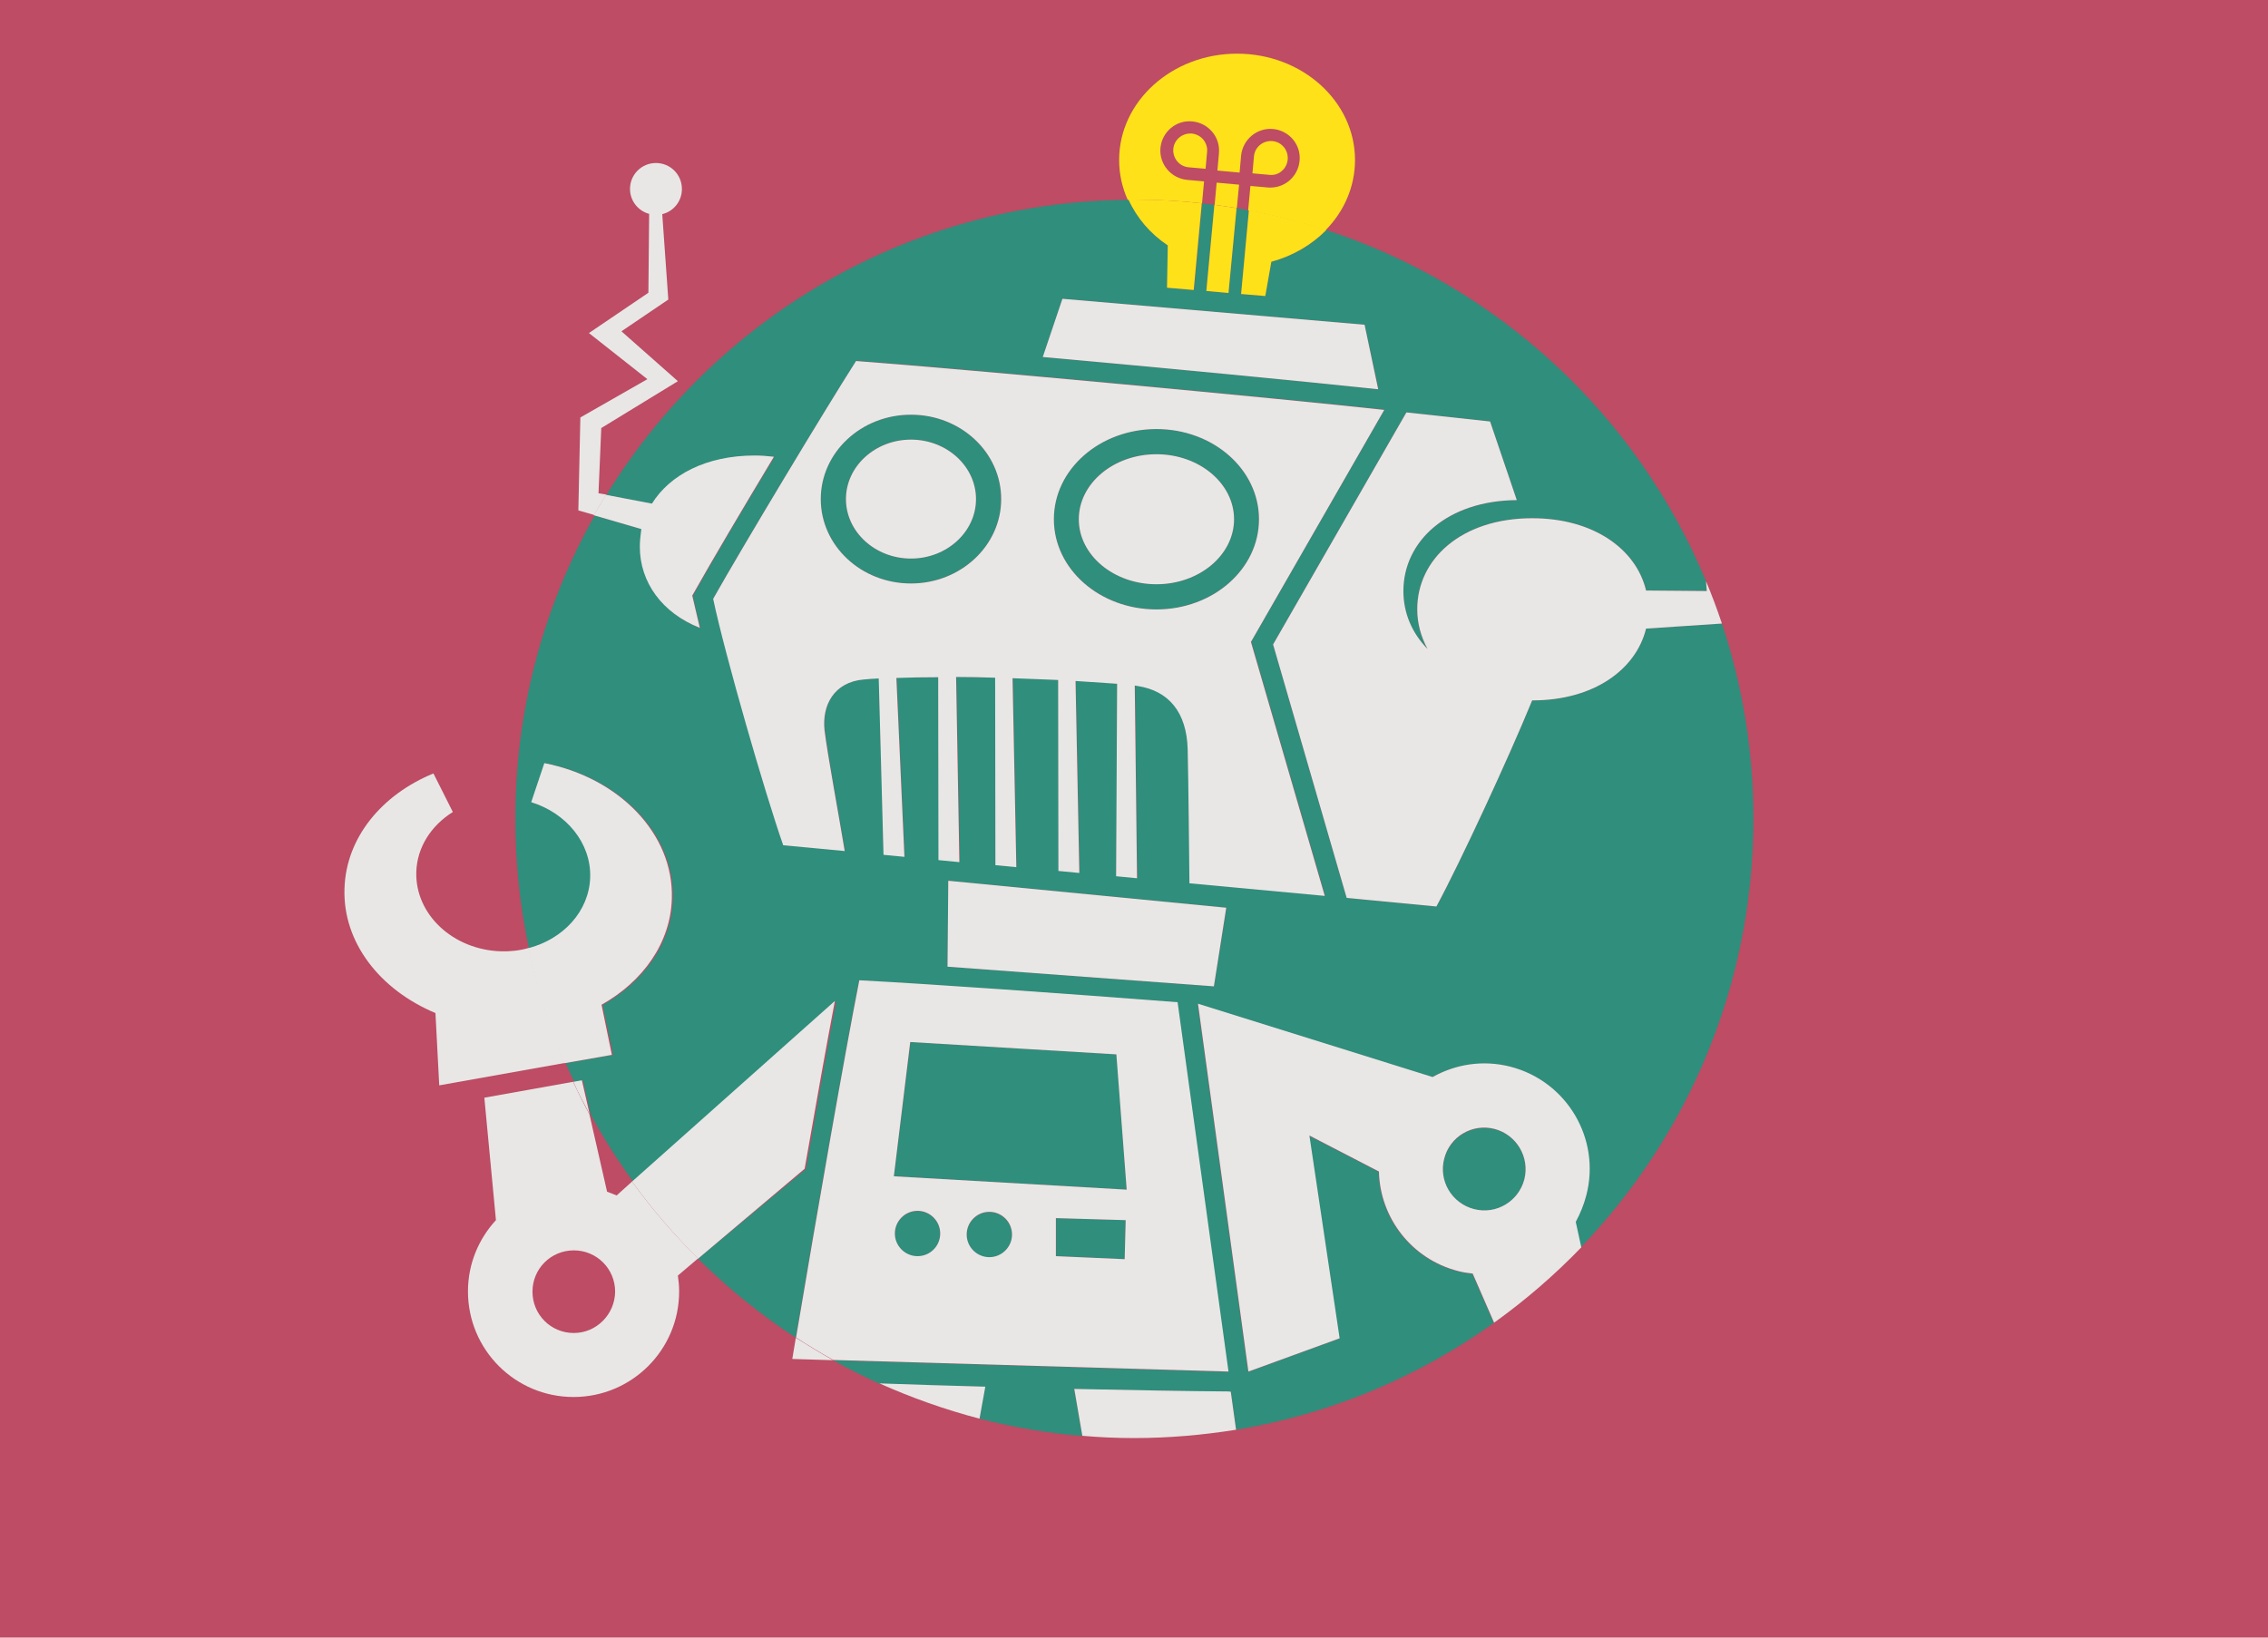
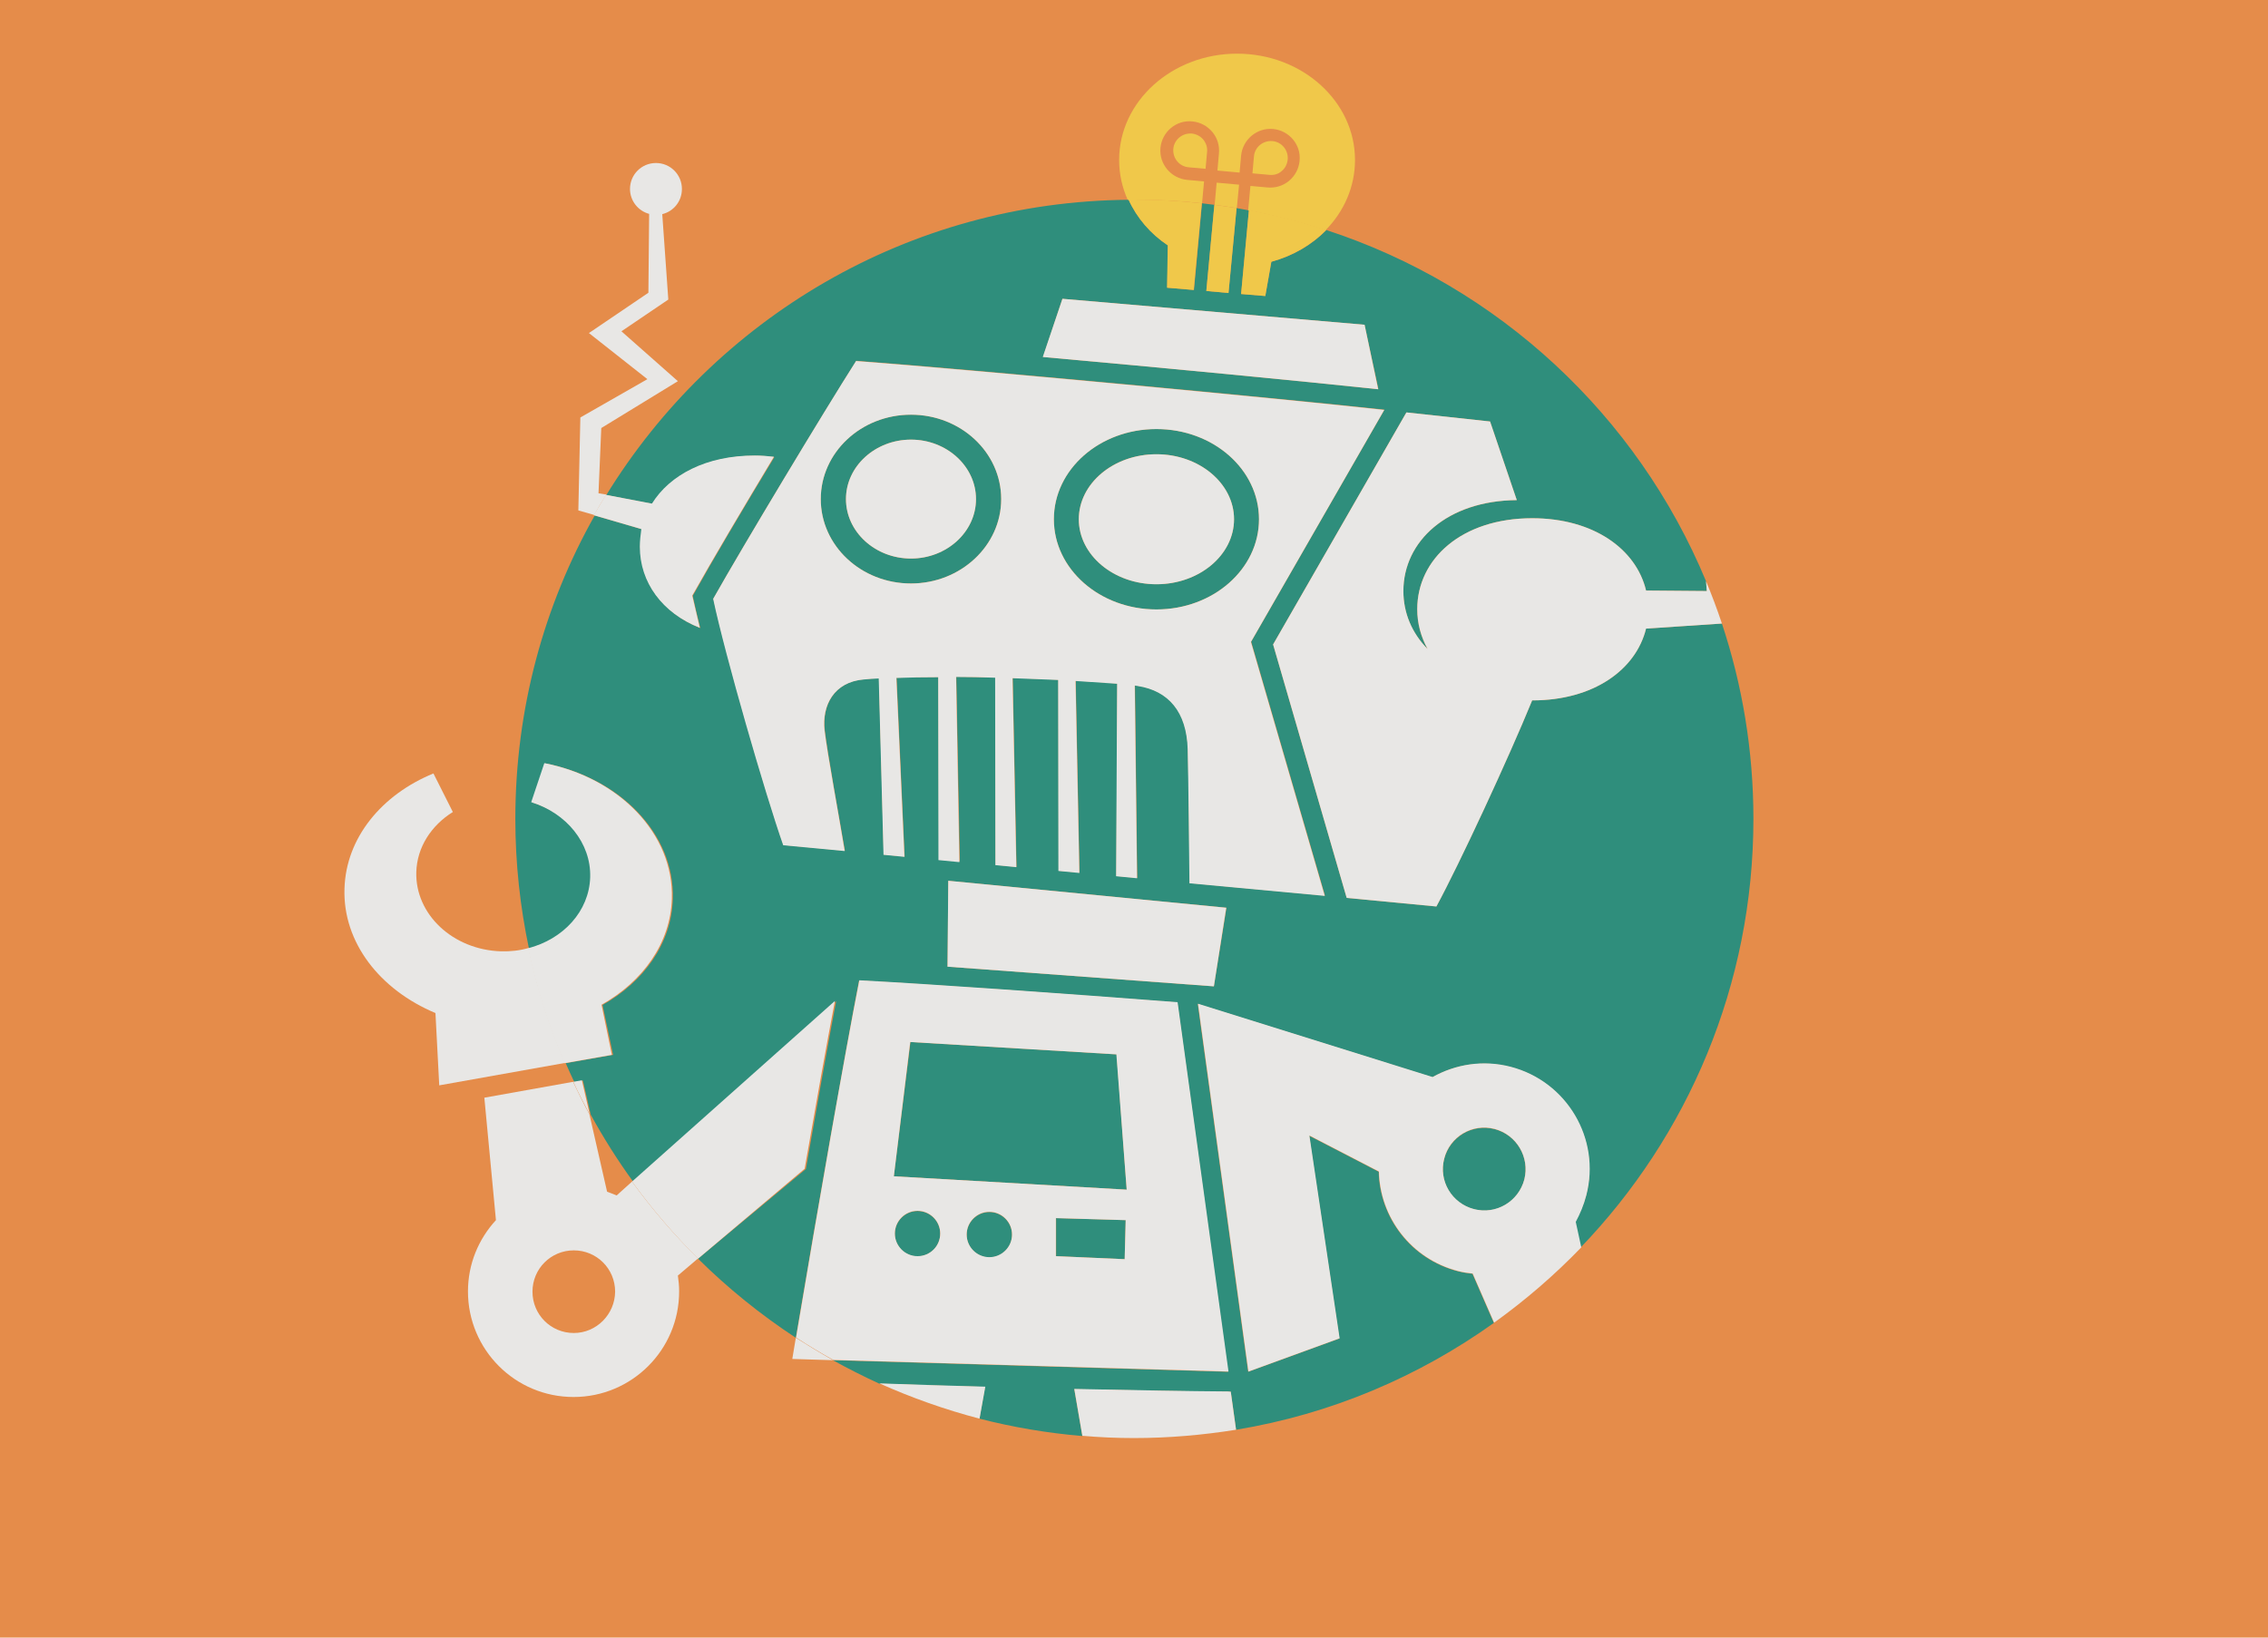
<svg xmlns="http://www.w3.org/2000/svg" version="1.1" id="fractals" x="0px" y="0px" viewBox="144 72 900 650" style="enable-background:new 144 72 900 650;" xml:space="preserve">
  <style type="text/css">
- 	.st0{fill:#BD4C64;}
+ 	.st0{fill:#E58C4A;}
	.st1{fill:none;}
	.st2{fill:#2F8E7C;}
	.st3{fill:#E8E7E5;}
- 	.st4{fill:#FFE11A;}
+ 	.st4{fill:#F0C84A;}
</style>
  <g id="XMLID_1_">
    <g>
      <rect x="144" y="72" class="st0" width="900" height="650" />
    </g>
  </g>
  <path class="st1" d="M371.7,568.3c-9.1,0-16.4,7.3-16.4,16.4c0,9,7.3,16.4,16.4,16.4c9.1,0,16.4-7.3,16.4-16.4  C388,575.6,380.7,568.3,371.7,568.3z" />
  <path class="st1" d="M612.6,715.4c9.1,0,16.4-7.3,16.4-16.4c0-9.1-7.3-16.4-16.4-16.4c-9.1,0-16.4,7.3-16.4,16.4  C596.2,708.1,603.6,715.4,612.6,715.4z" />
  <path class="st1" d="M647.3,146.4c3.1,0.3,6.1-0.6,8.6-2.6c2.4-2,3.9-4.8,4.2-7.9c0.6-6.4-4.1-12.1-10.5-12.7  c-6.4-0.6-12.1,4.1-12.7,10.6l-0.6,6.7l-8.8-0.8l0.6-6.7c0.3-3.1-0.6-6.1-2.6-8.6c-2-2.4-4.8-3.9-7.9-4.2  c-6.4-0.6-12.1,4.1-12.7,10.5c-0.6,6.4,4.1,12.1,10.6,12.7l6.7,0.6l-0.8,8.7c1.6,0.2,3.3,0.4,4.9,0.6l0.8-8.8l8.8,0.8l-0.9,9.3  c1.6,0.3,3.3,0.6,4.9,0.9l0.9-9.7L647.3,146.4z M641.6,134.1c0.3-3.7,3.6-6.4,7.3-6.1c3.7,0.3,6.4,3.6,6.1,7.3  c-0.2,1.8-1,3.4-2.4,4.6c-1.4,1.1-3.1,1.7-4.9,1.5l-6.7-0.6L641.6,134.1z M623,132.4l-0.6,6.7l-6.7-0.6c-3.7-0.3-6.4-3.6-6.1-7.3  c0.3-3.5,3.3-6.1,6.7-6.1c0.2,0,0.4,0,0.6,0c1.8,0.2,3.4,1,4.6,2.4C622.6,128.8,623.1,130.6,623,132.4z" />
  <path class="st1" d="M388.7,546.5l6.1-5.5c-6.2-8.5-11.8-17.4-16.9-26.7l7,30.7C386.2,545.4,387.5,545.9,388.7,546.5z" />
  <path class="st1" d="M490.6,682.6c-9.1,0-16.4,7.3-16.4,16.4c0,9,7.3,16.4,16.4,16.4c9.1,0,16.4-7.3,16.4-16.4  C507,690,499.7,682.6,490.6,682.6z" />
  <path class="st2" d="M508.1,552.7c-4.9,0-9,4-9,9c0,4.9,4,9,9,9c4.9,0,9-4,9-9C517.1,556.7,513.1,552.7,508.1,552.7z" />
  <path class="st2" d="M536.6,553.1c-4.9,0-9,4-9,9c0,4.9,4,9,9,9c4.9,0,9-4,9-9C545.6,557.1,541.5,553.1,536.6,553.1z" />
  <path class="st2" d="M602.9,313.9c22.5,0,40.7-16,40.7-35.8c0-19.8-18.2-35.8-40.7-35.8c-22.5,0-40.7,16-40.7,35.8  C562.2,297.8,580.4,313.9,602.9,313.9z M602.9,252.3c17,0,30.8,11.6,30.8,25.8c0,14.2-13.8,25.8-30.8,25.8  c-17,0-30.8-11.6-30.8-25.8C572.1,263.8,585.9,252.3,602.9,252.3z" />
  <polygon class="st2" points="563.1,570.6 590.3,571.8 590.7,556.3 563.1,555.5 " />
  <polygon class="st2" points="505.3,485.6 498.7,538.9 591.1,544.2 587.1,490.5 " />
  <path class="st2" d="M737.1,520.2c-8.8-2.3-17.7,3-20,11.8c-2.3,8.8,3,17.7,11.8,20c8.8,2.3,17.7-3,20-11.8  C751.1,531.3,745.8,522.4,737.1,520.2z" />
  <path class="st2" d="M532.7,635.1c13.2,3.4,26.8,5.7,40.8,6.9l-3.2-18.6c23.7,0.5,45.5,0.9,61,1l1.1,0l2.1,15.1  c37.7-6.2,72.5-21.1,102.3-42.4l-8.5-19.5c-1.9-0.2-3.8-0.5-5.8-1c-18.6-4.8-31-21.3-31.4-39.5l-27.6-14.3l12,80.5l-36.2,13.2  l-20-146l93.1,29.1c9.1-5.1,20-6.9,30.9-4.1c22.4,5.8,35.9,28.6,30.1,51c-1,3.8-2.5,7.3-4.4,10.6l2.2,10.1  C813.7,523,839.8,463,839.8,397c0-27.1-4.4-53.1-12.5-77.5l-30.1,2c-4,16.3-20.8,28.5-45.1,28.5c0,0,0,0-0.1,0  c-9.4,23-28.7,64.6-38,81.8l-35.6-3.4l-29.2-100.6l52.9-92.1l33.2,3.6l10.6,31.2c-27.6,0.3-45,16.3-45,36.1c0,8.8,3.4,16.8,9.6,23  c-2.7-4.8-4.1-10.1-4.1-15.8c0-20,17.7-36.1,45.6-36.1c24.4,0,41.3,12.3,45.2,28.7l24.1,0.2l-0.3-3.9  c-27.3-65.8-82.4-117.1-150.7-139.4c-5.7,5.9-13.3,10.3-21.8,12.6l-2.4,13.6l-9.6-0.8l3.1-33.2c-1.6-0.3-3.3-0.6-4.9-0.9l-3.2,33.7  l-8.8-0.8l3.2-34.2c-1.6-0.2-3.3-0.4-4.9-0.6l-3.2,34.4l-10.6-0.9l0.3-16.8c-6.9-4.6-12.3-10.9-15.6-18.1  c-87.7,0.7-164.4,47.4-207.3,117.2l18.3,3.5c7.1-11.4,21.5-19.1,40.8-19.1c2.6,0,5.2,0.2,7.6,0.5c-12,19.8-24.7,41.3-32.4,55.1  c0.8,3.8,1.8,8.1,3,12.8c-15-6-23.8-18.2-23.8-32.2c0-2.4,0.3-4.7,0.8-7l-18.9-5.5c-20.1,35.6-31.5,76.7-31.5,120.5  c0,17.6,1.9,34.8,5.4,51.4c13.9-3.6,24.3-14.7,24.7-28.2c0.4-13.7-9.4-25.5-23.4-29.8l5.2-15.5c29.6,5.8,51.4,28,50.6,53.8  c-0.5,17.6-11.5,32.9-27.9,42.1l4.2,19.8l-18.8,3.3c1.1,2.5,2.2,5,3.4,7.5l3.4-0.6l3.1,13.5c5.1,9.3,10.7,18.2,16.9,26.7l80.5-71.7  c-3.3,17.3-7.5,40.9-12,66.6L421,571.6c11.8,11.7,24.8,22.2,38.8,31.4c8.9-52.9,19.4-112.4,25.1-141.8c27.1,1.4,81,5.2,126.3,8.7  l20.1,146.6l-156.8-4.6c6,3.3,12.1,6.4,18.4,9.3c13.4,0.5,27.7,0.9,42,1.3L532.7,635.1z M565.6,190.6l119.9,10.3l5.5,25.6  c-30.1-3.2-85-8.5-133.1-12.8L565.6,190.6z M516.4,340.7c-5.8,0-11.4,0.1-16.6,0.3l3.2,71l-8.3-0.8l-1.9-70c-2.1,0.1-4,0.2-5.9,0.4  c-11.9,1-16.7,10.3-15.6,20.2c1.1,9.3,5.8,35.1,8,47.9l-24.4-2.3c-7.2-20.5-23-75.5-27.8-97.8c11.8-21.1,43.9-74.2,56.7-94.4  c46.4,3.5,164.6,14.5,209.6,19.4l-52.9,92.1l29.3,100.8l-53.7-5c-0.1-9.9-0.4-40.8-0.7-53.2c-0.4-14.8-7.6-23.2-19.8-25.1  c-0.4-0.1-0.8-0.1-1.2-0.2l0.9,76.5l-8.3-0.8l0.4-76.4c-4.4-0.4-10.1-0.8-16.5-1.1l1.5,76.2l-8.3-0.8l-0.1-75.8  c-5.7-0.3-11.8-0.5-18.1-0.7l1.5,75l-8.3-0.8l-0.1-74.4c-5.1-0.1-10.3-0.2-15.5-0.3l1.4,73.3l-8.3-0.8L516.4,340.7z M520,455.7  l0.3-34.1l110.4,10.7l-5,31.2L520,455.7z" />
  <path class="st2" d="M541.3,270.1c0-18.5-16-33.5-35.8-33.5c-19.8,0-35.8,15-35.8,33.5c0,18.5,16,33.5,35.8,33.5  C525.2,303.6,541.3,288.6,541.3,270.1z M505.5,293.7c-14.2,0-25.8-10.6-25.8-23.6c0-13,11.6-23.6,25.8-23.6  c14.2,0,25.8,10.6,25.8,23.6C531.3,283.1,519.7,293.7,505.5,293.7z" />
  <path class="st3" d="M505.5,783.9h-80.7c-13.4,0-24.3,10.9-24.3,24.3v27.6h129.2v-27.6C529.8,794.7,518.9,783.9,505.5,783.9z" />
  <path class="st3" d="M653.7,783.9H573c-13.4,0-24.3,10.9-24.3,24.3v27.6h129.2v-27.6C677.9,794.7,667.1,783.9,653.7,783.9z" />
  <path class="st4" d="M626.8,144.5l-0.8,8.8c2.9,0.4,5.9,0.8,8.8,1.3l0.9-9.3L626.8,144.5z" />
  <path class="st4" d="M652.6,139.9c1.4-1.1,2.2-2.8,2.4-4.6c0.3-3.7-2.4-7-6.1-7.3c-3.7-0.3-7,2.4-7.3,6.1l-0.6,6.7l6.7,0.6  C649.5,141.6,651.3,141.1,652.6,139.9z" />
  <path class="st4" d="M616.9,125c-0.2,0-0.4,0-0.6,0c-3.4,0-6.4,2.6-6.7,6.1c-0.3,3.7,2.4,7,6.1,7.3l6.7,0.6l0.6-6.7  c0.2-1.8-0.4-3.5-1.5-4.9C620.3,126,618.7,125.2,616.9,125z" />
  <path class="st4" d="M621,152.7l0.8-8.7l-6.7-0.6c-6.4-0.6-11.2-6.3-10.6-12.7c0.6-6.4,6.3-11.2,12.7-10.5c3.1,0.3,5.9,1.8,7.9,4.2  c2,2.4,2.9,5.4,2.6,8.6l-0.6,6.7l8.8,0.8l0.6-6.7c0.6-6.4,6.3-11.2,12.7-10.6c6.4,0.6,11.2,6.3,10.5,12.7c-0.3,3.1-1.8,5.9-4.2,7.9  c-2.4,2-5.5,2.9-8.6,2.6l-6.7-0.6l-0.9,9.7c10.5,2,20.7,4.6,30.7,7.9c7.3-7.4,11.7-17.2,11.7-27.9c0-23.3-21-42.2-46.8-42.2  c-25.8,0-46.8,18.9-46.8,42.2c0,5.6,1.2,10.9,3.4,15.8c0.7,0,1.4,0,2.1,0C603.1,151.2,612.2,151.7,621,152.7z" />
  <path class="st3" d="M381.5,267.8l1.1-25.9l30.4-18.6l-22.4-19.8l18.6-12.6l-2.4-33.9c4.5-1.1,7.8-5.1,7.8-10  c0-5.7-4.6-10.3-10.3-10.3c-5.7,0-10.3,4.6-10.3,10.3c0,4.7,3.2,8.7,7.6,9.9l-0.3,31.3l-23.6,16l23.2,18.3l-26.6,15.2l-0.8,36.9  l6.3,1.8c1.5-2.7,3.1-5.4,4.8-8.1L381.5,267.8z" />
  <path class="st3" d="M394.8,541l-6.1,5.5c-1.2-0.5-2.5-1-3.8-1.5l-7-30.7c-2.3-4.2-4.4-8.5-6.5-12.9l-35.2,6.3l4.6,48.6  c-6.9,7.5-11.1,17.4-11.1,28.3c0,23.1,18.7,41.9,41.9,41.9c23.1,0,41.9-18.7,41.9-41.9c0-2.2-0.2-4.2-0.5-6.3l8-6.8  C411.5,562.1,402.7,551.9,394.8,541z M371.7,601.1c-9.1,0-16.4-7.3-16.4-16.4c0-9.1,7.3-16.4,16.4-16.4c9.1,0,16.4,7.3,16.4,16.4  C388,593.7,380.7,601.1,371.7,601.1z" />
  <path class="st3" d="M458.4,611.4l16.2,0.5c-5-2.8-9.9-5.8-14.8-8.9C459.3,605.8,458.9,608.6,458.4,611.4z" />
  <path class="st3" d="M342.8,449.6c-19.1-0.6-34.1-14.7-33.6-31.5c0.3-9.9,6-18.5,14.5-23.8L316,379c-20.5,8.4-34.7,25.5-35.3,45.7  c-0.7,21.4,14.1,40.2,36.1,49.4l1.5,28.7l49.9-8.9c-6.2-14.5-11.1-29.8-14.5-45.6C350.2,449.3,346.6,449.7,342.8,449.6z" />
  <path class="st3" d="M773.5,546.4c5.8-22.4-7.7-45.2-30.1-51c-10.9-2.8-21.8-1-30.9,4.1l-93.1-29.1l20,146l36.2-13.2l-12-80.5  l27.6,14.3c0.4,18.2,12.8,34.7,31.4,39.5c1.9,0.5,3.8,0.8,5.8,1l8.5,19.5c12.4-8.9,24-18.9,34.6-29.9l-2.2-10.1  C771,553.8,772.5,550.3,773.5,546.4z M748.9,540.1c-2.3,8.8-11.2,14.1-20,11.8c-8.8-2.3-14.1-11.2-11.8-20  c2.2-8.8,11.2-14.1,20-11.8C745.8,522.4,751.1,531.3,748.9,540.1z" />
  <path class="st3" d="M797.2,306.4c-3.9-16.4-20.8-28.7-45.2-28.7c-28,0-45.6,16.2-45.6,36.1c0,5.7,1.5,11,4.1,15.8  c-6.2-6.3-9.6-14.3-9.6-23c0-19.8,17.4-35.9,45-36.1l-10.6-31.2l-33.2-3.6l-52.9,92.1l29.2,100.6l35.6,3.4  c9.3-17.2,28.6-58.8,38-81.8c0,0,0.1,0,0.1,0c24.3,0,41.1-12.2,45.1-28.5l30.1-2c-1.9-5.7-4-11.3-6.3-16.8l0.3,3.9L797.2,306.4z" />
  <path class="st3" d="M631.3,624.3c-15.6-0.1-37.3-0.5-61-1l3.2,18.6c6.8,0.6,13.6,0.9,20.5,0.9c13.8,0,27.3-1.2,40.5-3.3l-2.1-15.1  L631.3,624.3z" />
  <path class="st4" d="M636.5,188.7l9.6,0.8l2.4-13.6c8.5-2.3,16-6.7,21.8-12.6c-10-3.3-20.2-5.9-30.7-7.9L636.5,188.7z" />
  <polygon class="st3" points="630.6,432.3 520.3,421.6 520,455.7 625.7,463.5 " />
  <path class="st3" d="M602.9,303.9c17,0,30.8-11.6,30.8-25.8c0-14.2-13.8-25.8-30.8-25.8c-17,0-30.8,11.6-30.8,25.8  C572.1,292.3,585.9,303.9,602.9,303.9z" />
  <path class="st3" d="M685.5,200.9l-119.9-10.3l-7.8,23.1c48.1,4.3,103,9.6,133.1,12.8L685.5,200.9z" />
  <path class="st4" d="M622.7,187.5l8.8,0.8l3.2-33.7c-2.9-0.5-5.8-0.9-8.8-1.3L622.7,187.5z" />
  <path class="st3" d="M611.3,469.8c-45.3-3.5-99.2-7.3-126.3-8.7c-5.8,29.5-16.2,88.9-25.1,141.8c4.8,3.1,9.7,6.1,14.8,8.9l156.8,4.6  L611.3,469.8z M508.1,570.6c-4.9,0-9-4-9-9c0-4.9,4-9,9-9c4.9,0,9,4,9,9C517.1,566.6,513.1,570.6,508.1,570.6z M536.6,571  c-4.9,0-9-4-9-9c0-4.9,4-9,9-9c4.9,0,9,4,9,9C545.6,567,541.5,571,536.6,571z M590.3,571.8l-27.3-1.2v-15.1l27.7,0.8L590.3,571.8z   M498.7,538.9l6.5-53.3l81.8,4.9l4.1,53.7L498.7,538.9z" />
  <path class="st3" d="M523.4,340.7c5.1,0,10.3,0.1,15.5,0.3l0.1,74.4l8.3,0.8l-1.5-75c6.3,0.2,12.4,0.5,18.1,0.7l0.1,75.8l8.3,0.8  l-1.5-76.2c6.4,0.4,12.1,0.8,16.5,1.1l-0.4,76.4l8.3,0.8l-0.9-76.5c0.4,0.1,0.8,0.1,1.2,0.2c12.2,1.9,19.4,10.3,19.8,25.1  c0.3,12.4,0.6,43.3,0.7,53.2l53.7,5l-29.3-100.8l52.9-92.1c-45.1-4.9-163.3-15.9-209.6-19.4c-12.8,20.1-44.8,73.3-56.7,94.4  c4.7,22.3,20.6,77.3,27.8,97.8l24.4,2.3c-2.1-12.9-6.9-38.6-8-47.9c-1.1-9.9,3.7-19.2,15.6-20.2c1.9-0.2,3.9-0.3,5.9-0.4l1.9,70  l8.3,0.8l-3.2-71c5.2-0.2,10.8-0.3,16.6-0.3l0.1,72.6l8.3,0.8L523.4,340.7z M602.9,242.3c22.5,0,40.7,16,40.7,35.8  c0,19.8-18.2,35.8-40.7,35.8c-22.5,0-40.7-16-40.7-35.8C562.2,258.3,580.4,242.3,602.9,242.3z M505.5,303.6  c-19.8,0-35.8-15-35.8-33.5c0-18.5,16-33.5,35.8-33.5c19.8,0,35.8,15,35.8,33.5C541.3,288.6,525.2,303.6,505.5,303.6z" />
  <path class="st3" d="M535,622.4c-14.3-0.4-28.6-0.8-42-1.3c12.7,5.7,26,10.4,39.7,14L535,622.4z" />
  <path class="st3" d="M505.5,246.5c-14.2,0-25.8,10.6-25.8,23.6c0,13,11.6,23.6,25.8,23.6c14.2,0,25.8-10.6,25.8-23.6  C531.3,257.1,519.7,246.5,505.5,246.5z" />
  <path class="st4" d="M607.4,169.4l-0.3,16.8l10.6,0.9l3.2-34.4c-8.9-1-17.9-1.5-27-1.5c-0.7,0-1.4,0-2.1,0  C595.1,158.5,600.5,164.8,607.4,169.4z" />
  <path class="st3" d="M475.3,469.3L394.8,541c7.9,10.9,16.7,21.1,26.2,30.6l42.3-35.7C467.8,510.2,472,486.6,475.3,469.3z" />
  <path class="st3" d="M397.9,289c0,14.1,8.8,26.3,23.8,32.2c-1.1-4.7-2.1-9-3-12.8c7.8-13.9,20.5-35.3,32.4-55.1  c-2.5-0.3-5-0.5-7.6-0.5c-19.3,0-33.7,7.7-40.8,19.1l-18.3-3.5c-1.6,2.7-3.2,5.4-4.8,8.1l18.9,5.5  C398.2,284.3,397.9,286.6,397.9,289z" />
  <path class="st3" d="M382.7,470.8c16.4-9.2,27.4-24.5,27.9-42.1c0.8-25.8-21-48-50.6-53.8l-5.2,15.5c13.9,4.3,23.8,16.2,23.4,29.8  c-0.4,13.5-10.7,24.6-24.7,28.2c3.4,15.8,8.2,31,14.5,45.6l18.8-3.3L382.7,470.8z" />
  <path class="st3" d="M374.9,500.8l-3.4,0.6c2,4.4,4.2,8.6,6.5,12.9L374.9,500.8z" />
</svg>
